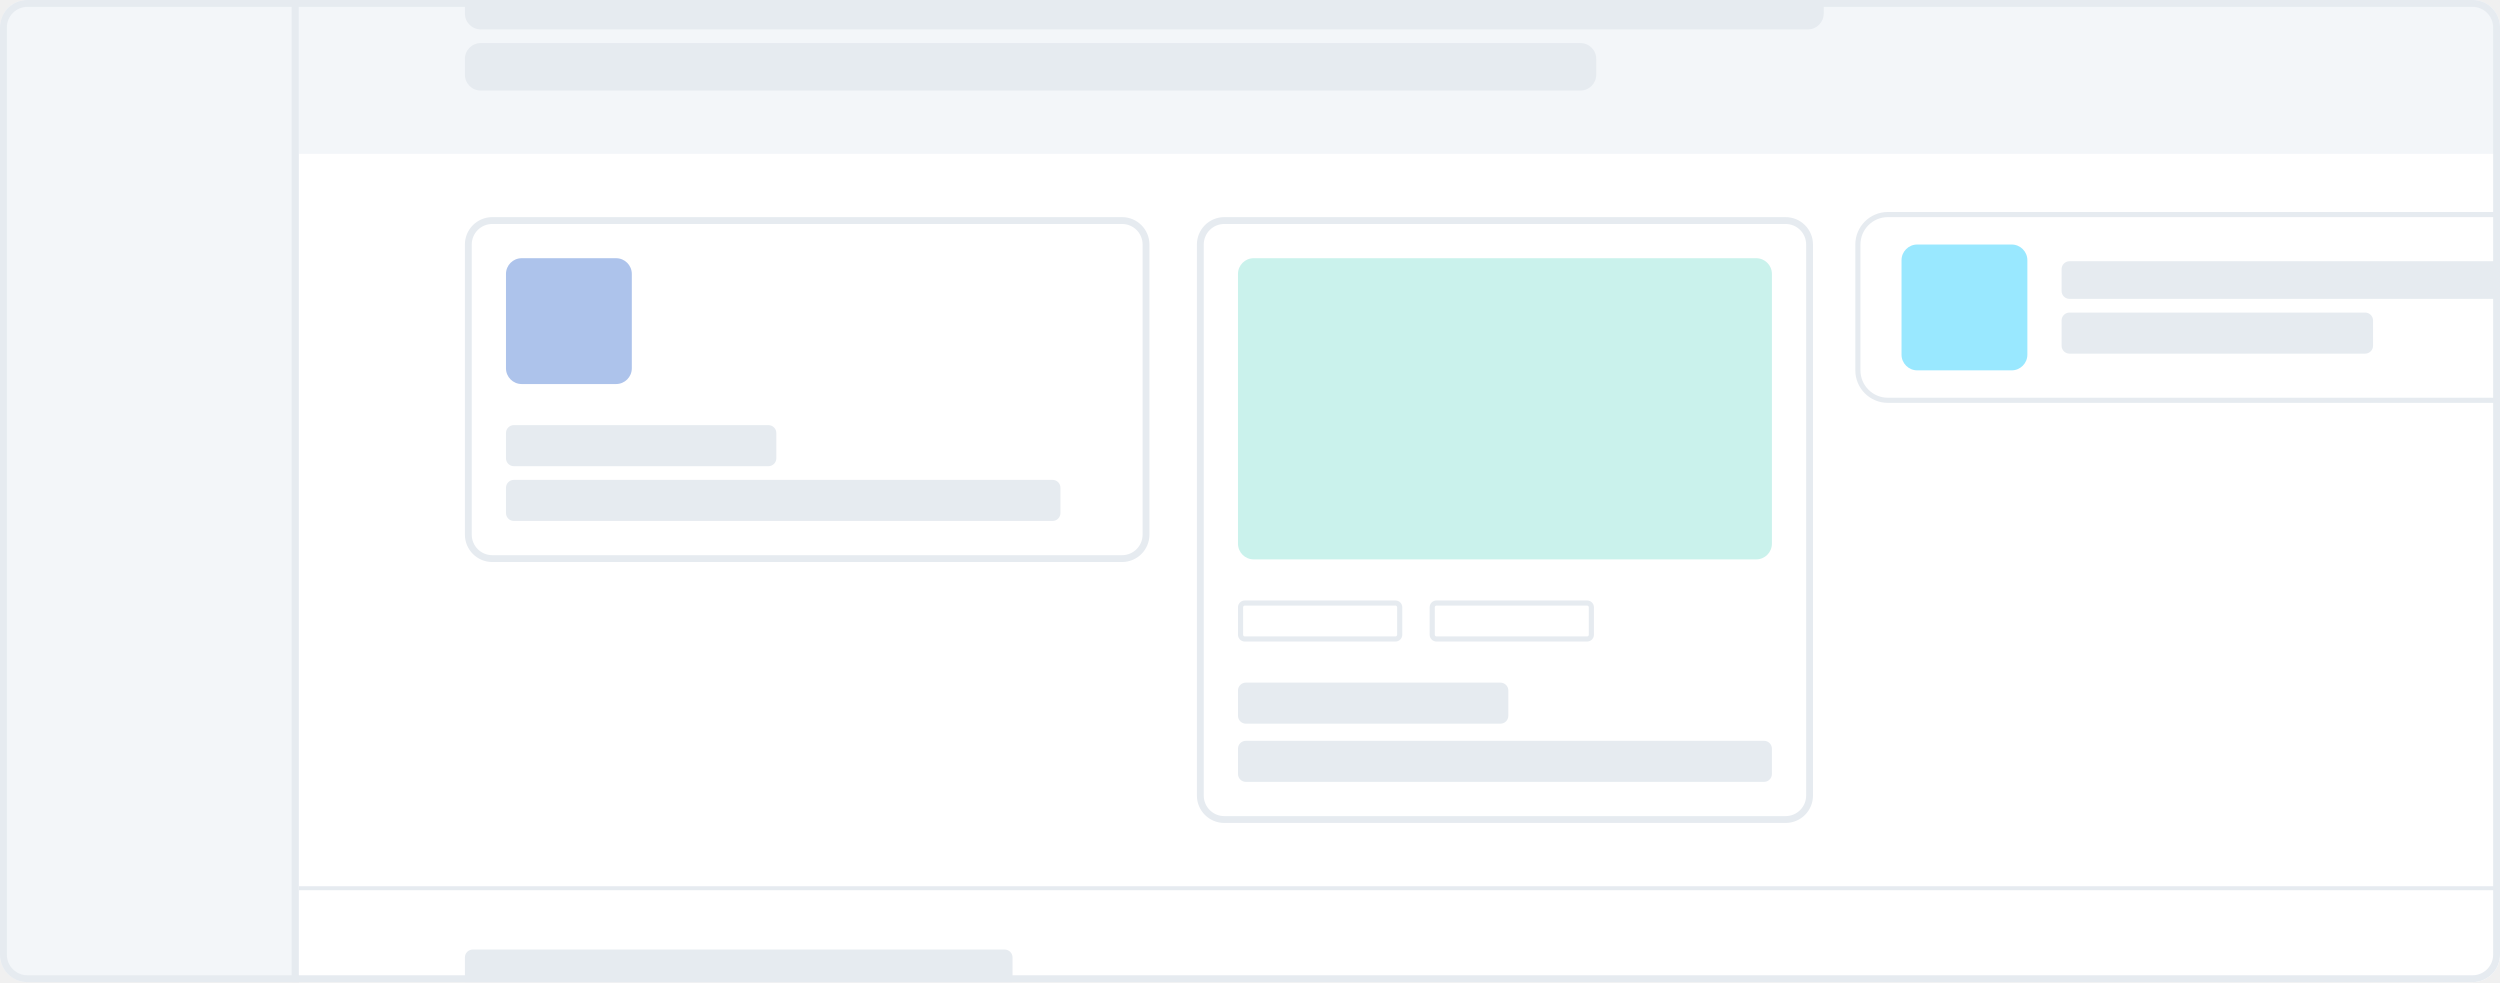
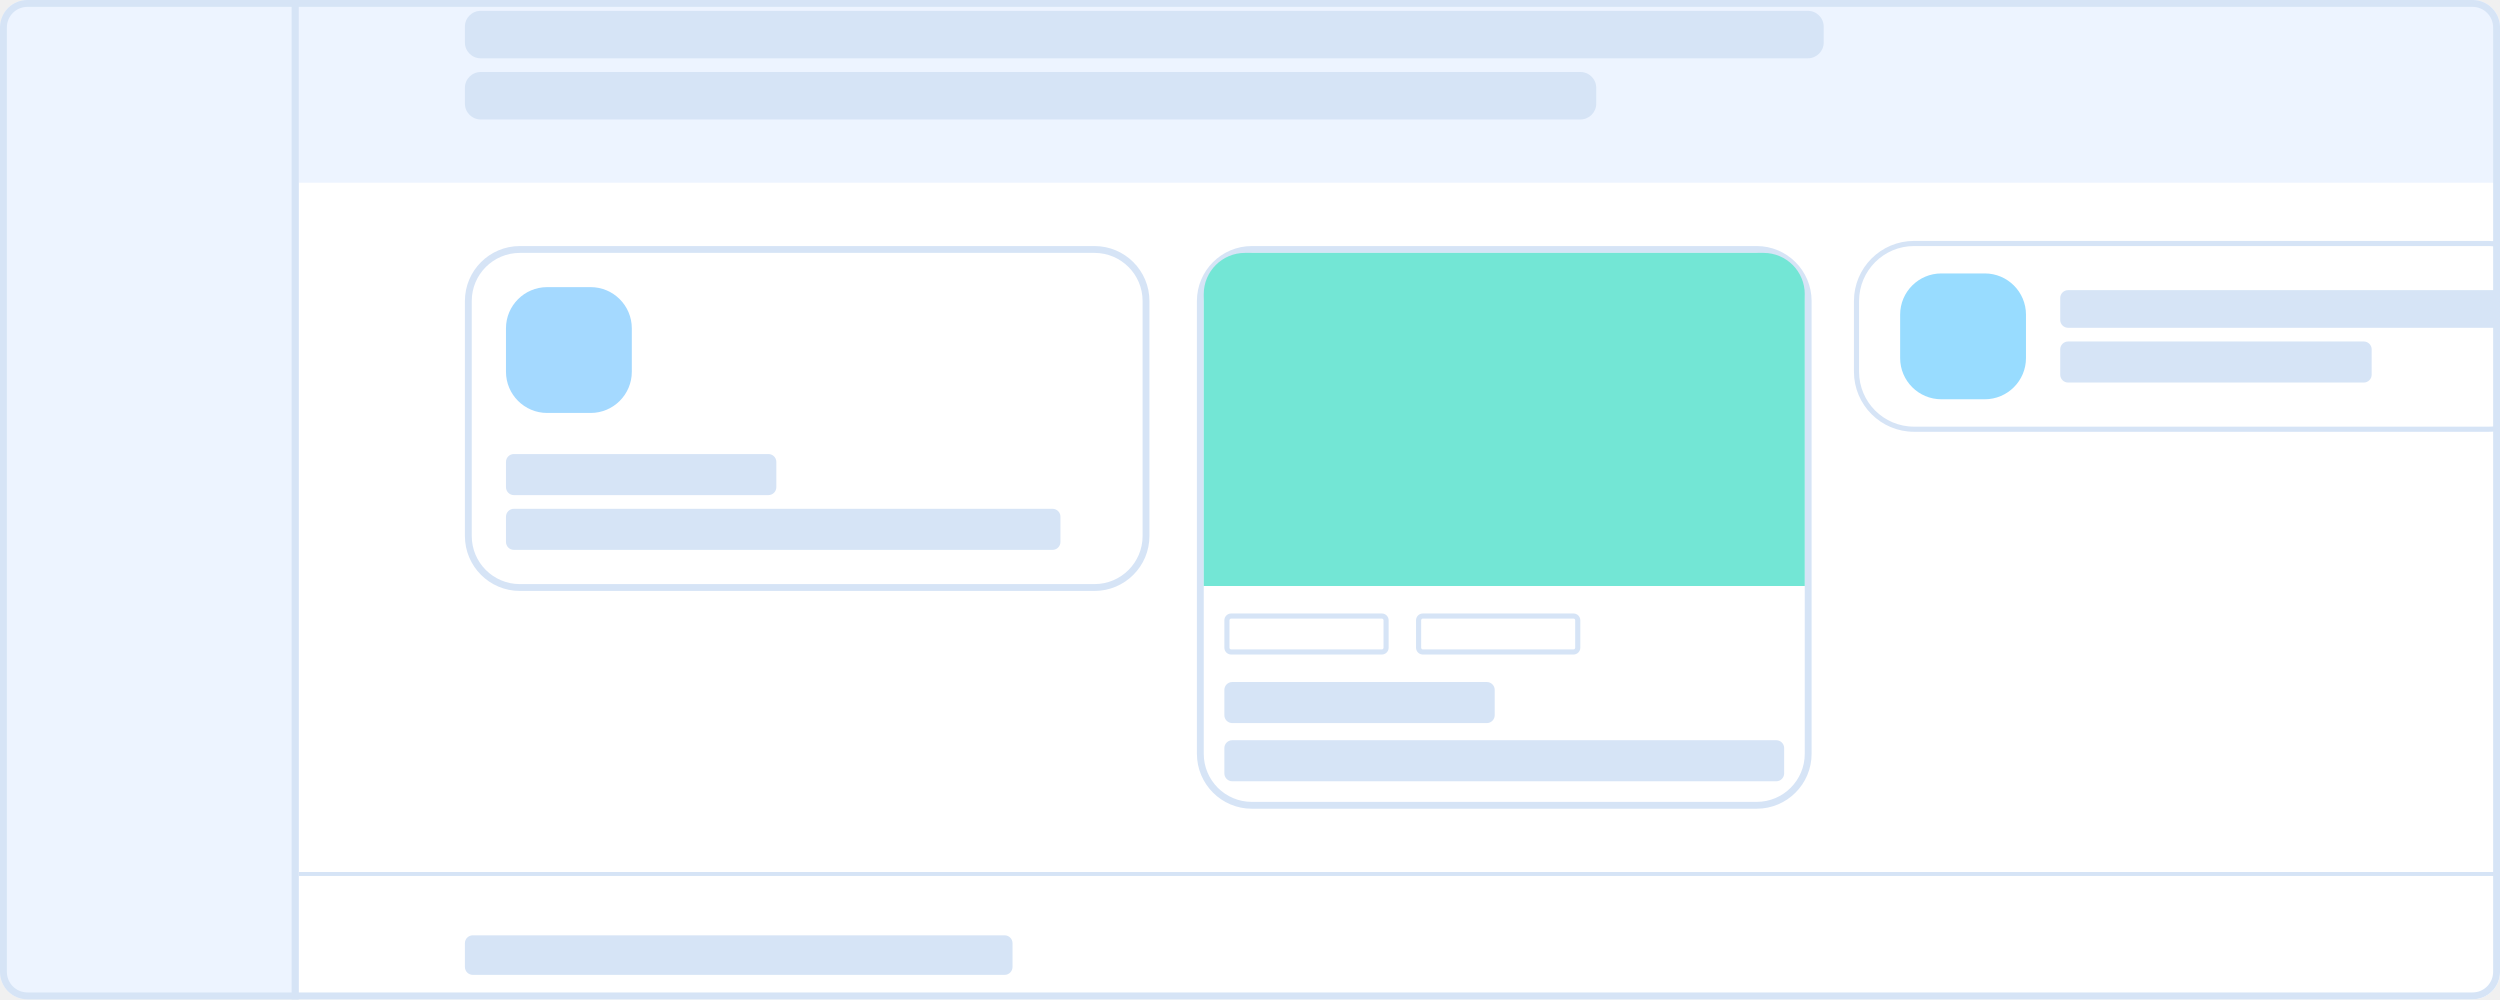
- <svg xmlns="http://www.w3.org/2000/svg" width="728" height="286" viewBox="0 0 728 286" fill="none">
+ <svg xmlns="http://www.w3.org/2000/svg" width="728" height="291" viewBox="0 0 728 291" fill="none">
  <g clip-path="url(#clip0_1133_11359)">
-     <rect width="728" height="286" rx="8" fill="#F3F6F9" />
+     <rect width="728" height="291" rx="8" fill="#EDF4FF" />
    <g clip-path="url(#clip1_1133_11359)">
-       <rect width="728" height="94.276" transform="translate(87 -49.4773)" fill="#F3F6F9" />
-       <rect x="135.38" y="-5.264" width="395.684" height="13.823" rx="4.608" fill="#E6EBF0" />
-       <rect x="135.38" y="12.545" width="329.443" height="13.823" rx="4.608" fill="#E6EBF0" />
-       <rect width="728" height="213.274" transform="translate(87 44.7986)" fill="white" />
-       <rect x="136.376" y="64.226" width="197.343" height="98.438" rx="6.977" fill="white" />
-       <rect x="136.376" y="64.226" width="197.343" height="98.438" rx="6.977" stroke="#E6EBF0" stroke-width="1.993" />
-       <rect x="147.34" y="75.189" width="36.644" height="36.644" rx="4.58" fill="#ADC3EB" />
-       <rect x="147.34" y="123.794" width="78.727" height="11.96" rx="2.304" fill="#E6EBF0" />
-       <rect x="147.34" y="139.74" width="161.463" height="11.96" rx="2.304" fill="#E6EBF0" />
-       <rect x="349.536" y="64.226" width="177.41" height="174.42" rx="6.977" fill="white" />
-       <rect x="349.536" y="64.226" width="177.41" height="174.42" rx="6.977" stroke="#E6EBF0" stroke-width="1.993" />
-       <rect x="360.5" y="75.189" width="155.483" height="87.708" rx="4.58" fill="#CAF2EC" />
-       <rect x="361.247" y="175.605" width="46.346" height="10.465" rx="1.246" fill="white" stroke="#E6EBF0" stroke-width="1.495" />
-       <rect x="417.061" y="175.605" width="46.346" height="10.465" rx="1.246" fill="white" stroke="#E6EBF0" stroke-width="1.495" />
-       <rect x="360.5" y="198.778" width="78.727" height="11.96" rx="2.304" fill="#E6EBF0" />
-       <rect x="360.5" y="215.721" width="155.483" height="11.96" rx="2.304" fill="#E6EBF0" />
-       <rect x="541.018" y="62.481" width="200.832" height="54.086" rx="8.721" fill="white" />
-       <rect x="541.018" y="62.481" width="200.832" height="54.086" rx="8.721" stroke="#E6EBF0" stroke-width="1.495" />
-       <rect x="553.725" y="71.203" width="36.644" height="36.644" rx="4.58" fill="#99E8FF" />
-       <rect x="600.336" y="76.07" width="128.805" height="10.963" rx="2.304" fill="#E6EBF0" />
-       <rect x="600.336" y="91.02" width="90.698" height="11.96" rx="2.304" fill="#E6EBF0" />
+       <rect width="728" height="94.276" transform="translate(87 -41.0557)" fill="#EDF4FF" />
+       <rect x="135.38" y="3.158" width="395.684" height="13.823" rx="4.608" fill="#D6E4F6" />
+       <rect x="135.38" y="20.967" width="329.443" height="13.823" rx="4.608" fill="#D6E4F6" />
+       <rect width="728" height="200.712" transform="translate(87 53.2202)" fill="white" />
+       <path d="M151.38 72.648H318.717C327.003 72.648 333.72 79.365 333.72 87.651V156.083C333.72 164.369 327.003 171.086 318.717 171.086H151.38C143.094 171.086 136.377 164.369 136.377 156.083V87.651C136.377 79.365 143.094 72.648 151.38 72.648Z" fill="white" />
+       <path d="M151.38 72.648H318.717C327.003 72.648 333.72 79.365 333.72 87.651V156.083C333.72 164.369 327.003 171.086 318.717 171.086H151.38C143.094 171.086 136.377 164.369 136.377 156.083V87.651C136.377 79.365 143.094 72.648 151.38 72.648Z" stroke="#D6E4F6" stroke-width="1.993" />
+       <path d="M147.34 95.611C147.34 88.984 152.712 83.611 159.34 83.611H171.984C178.611 83.611 183.984 88.984 183.984 95.611V108.255C183.984 114.883 178.611 120.255 171.984 120.255H159.34C152.712 120.255 147.34 114.883 147.34 108.255V95.611Z" fill="#A4D9FF" />
+       <rect x="147.34" y="132.215" width="78.727" height="11.96" rx="2.304" fill="#D6E4F6" />
+       <rect x="147.34" y="148.162" width="161.463" height="11.96" rx="2.304" fill="#D6E4F6" />
+       <path d="M364.539 72.647H511.539C519.825 72.647 526.542 79.364 526.542 87.65V219.501C526.542 227.787 519.825 234.505 511.539 234.505H364.539C356.253 234.505 349.536 227.787 349.536 219.501V87.65C349.536 79.364 356.253 72.647 364.539 72.647Z" fill="white" />
+       <path d="M364.539 72.647H511.539C519.825 72.647 526.542 79.364 526.542 87.65V219.501C526.542 227.787 519.825 234.505 511.539 234.505H364.539C356.253 234.505 349.536 227.787 349.536 219.501V87.65C349.536 79.364 356.253 72.647 364.539 72.647Z" stroke="#D6E4F6" stroke-width="1.993" />
+       <path d="M350.533 85.644C350.533 79.016 355.905 73.644 362.533 73.644H513.546C520.173 73.644 525.546 79.016 525.546 85.644V170.644H350.533V85.644Z" fill="#73E6D5" />
+       <path d="M358.526 179.391H402.38C403.068 179.391 403.626 179.949 403.626 180.637V188.61C403.626 189.298 403.068 189.856 402.38 189.856H358.526C357.838 189.856 357.28 189.298 357.28 188.61V180.637C357.28 179.949 357.838 179.391 358.526 179.391Z" fill="white" stroke-width="1.495" stroke="#D6E4F6" />
+       <path d="M414.34 179.391H458.194C458.882 179.391 459.44 179.949 459.44 180.637V188.61C459.44 189.298 458.882 189.856 458.194 189.856H414.34C413.652 189.856 413.094 189.298 413.094 188.61V180.637C413.094 179.949 413.652 179.391 414.34 179.391Z" fill="white" stroke-width="1.495" stroke="#D6E4F6" />
+       <rect x="356.533" y="198.604" width="78.727" height="11.96" rx="2.304" fill="#D6E4F6" />
+       <rect x="356.533" y="215.548" width="163.013" height="11.96" rx="2.304" fill="#D6E4F6" />
+       <path d="M724.699 70.903C733.948 70.903 741.446 78.401 741.446 87.65V108.241C741.446 117.491 733.948 124.989 724.699 124.989H557.362C548.113 124.989 540.615 117.491 540.615 108.241V87.65C540.615 78.401 548.113 70.903 557.362 70.903H724.699Z" fill="white" />
+       <path d="M724.699 70.903C733.948 70.903 741.446 78.401 741.446 87.65V108.241C741.446 117.491 733.948 124.989 724.699 124.989H557.362C548.113 124.989 540.615 117.491 540.615 108.241V87.65C540.615 78.401 548.113 70.903 557.362 70.903H724.699Z" stroke="#D6E4F6" stroke-width="1.495" />
+       <path d="M553.322 91.624C553.322 84.997 558.695 79.624 565.322 79.624H577.966C584.594 79.624 589.966 84.997 589.966 91.624V104.268C589.966 110.895 584.594 116.268 577.966 116.268H565.322C558.695 116.268 553.322 110.895 553.322 104.268V91.624Z" fill="#98DCFF" />
+       <rect x="599.933" y="84.491" width="128.805" height="10.963" rx="2.304" fill="#D6E4F6" />
+       <rect x="599.933" y="99.441" width="90.698" height="11.96" rx="2.304" fill="#D6E4F6" />
      <mask id="path-21-inside-1_1133_11359" fill="white">
-         <path d="M87 258.073H815V354.473C815 359.562 810.874 363.688 805.785 363.688H96.215C91.126 363.688 87 359.562 87 354.473V258.073Z" />
+         <path d="M87 253.932H815V350.332C815 355.421 810.874 359.547 805.785 359.547H96.215C91.126 359.547 87 355.421 87 350.332V253.932Z" />
      </mask>
-       <path d="M87 258.073H815V354.473C815 359.562 810.874 363.688 805.785 363.688H96.215C91.126 363.688 87 359.562 87 354.473V258.073Z" fill="white" />
-       <path d="M87 256.921H815V259.225H87V256.921ZM815 363.688H87H815ZM87 363.688V258.073V363.688ZM815 258.073V363.688V258.073Z" fill="#E6EBF0" mask="url(#path-21-inside-1_1133_11359)" />
-       <rect x="135.38" y="276.503" width="159.469" height="11.519" rx="2.304" fill="#E6EBF0" />
+       <path d="M87 253.932H815V350.332C815 355.421 810.874 359.547 805.785 359.547H96.215C91.126 359.547 87 355.421 87 350.332V253.932Z" fill="white" />
+       <path d="M87 252.78H815V255.084H87V252.78ZM87 255.084M815 359.547H87H815M815 359.547M87 359.547V253.932V359.547M87 359.547M815 253.932V359.547V253.932" fill="#D6E4F6" mask="url(#path-21-inside-1_1133_11359)" />
+       <rect x="135.38" y="272.362" width="159.469" height="11.519" rx="2.304" fill="#D6E4F6" />
    </g>
-     <rect x="85.963" y="-106.958" width="730.074" height="438.644" rx="10.252" stroke="#E6EBF0" stroke-width="2.074" />
+     <rect x="85.963" y="-98.536" width="730.074" height="438.644" rx="10.252" stroke="#D6E4F6" stroke-width="2.074" />
  </g>
-   <rect x="1" y="1" width="726" height="284" rx="7" stroke="#E6EBF0" stroke-width="2" />
+   <rect x="1" y="1" width="726" height="289" rx="7" stroke="#D6E4F6" stroke-width="2" />
  <defs>
    <clipPath id="clip0_1133_11359">
-       <rect width="728" height="286" rx="8" fill="white" />
+       <rect width="728" height="291" rx="8" fill="white" />
    </clipPath>
    <clipPath id="clip1_1133_11359">
-       <rect x="87" y="-105.921" width="728" height="436.57" rx="9.215" fill="white" />
+       <rect x="87" y="-97.499" width="728" height="436.57" rx="9.215" fill="white" />
    </clipPath>
  </defs>
</svg>
